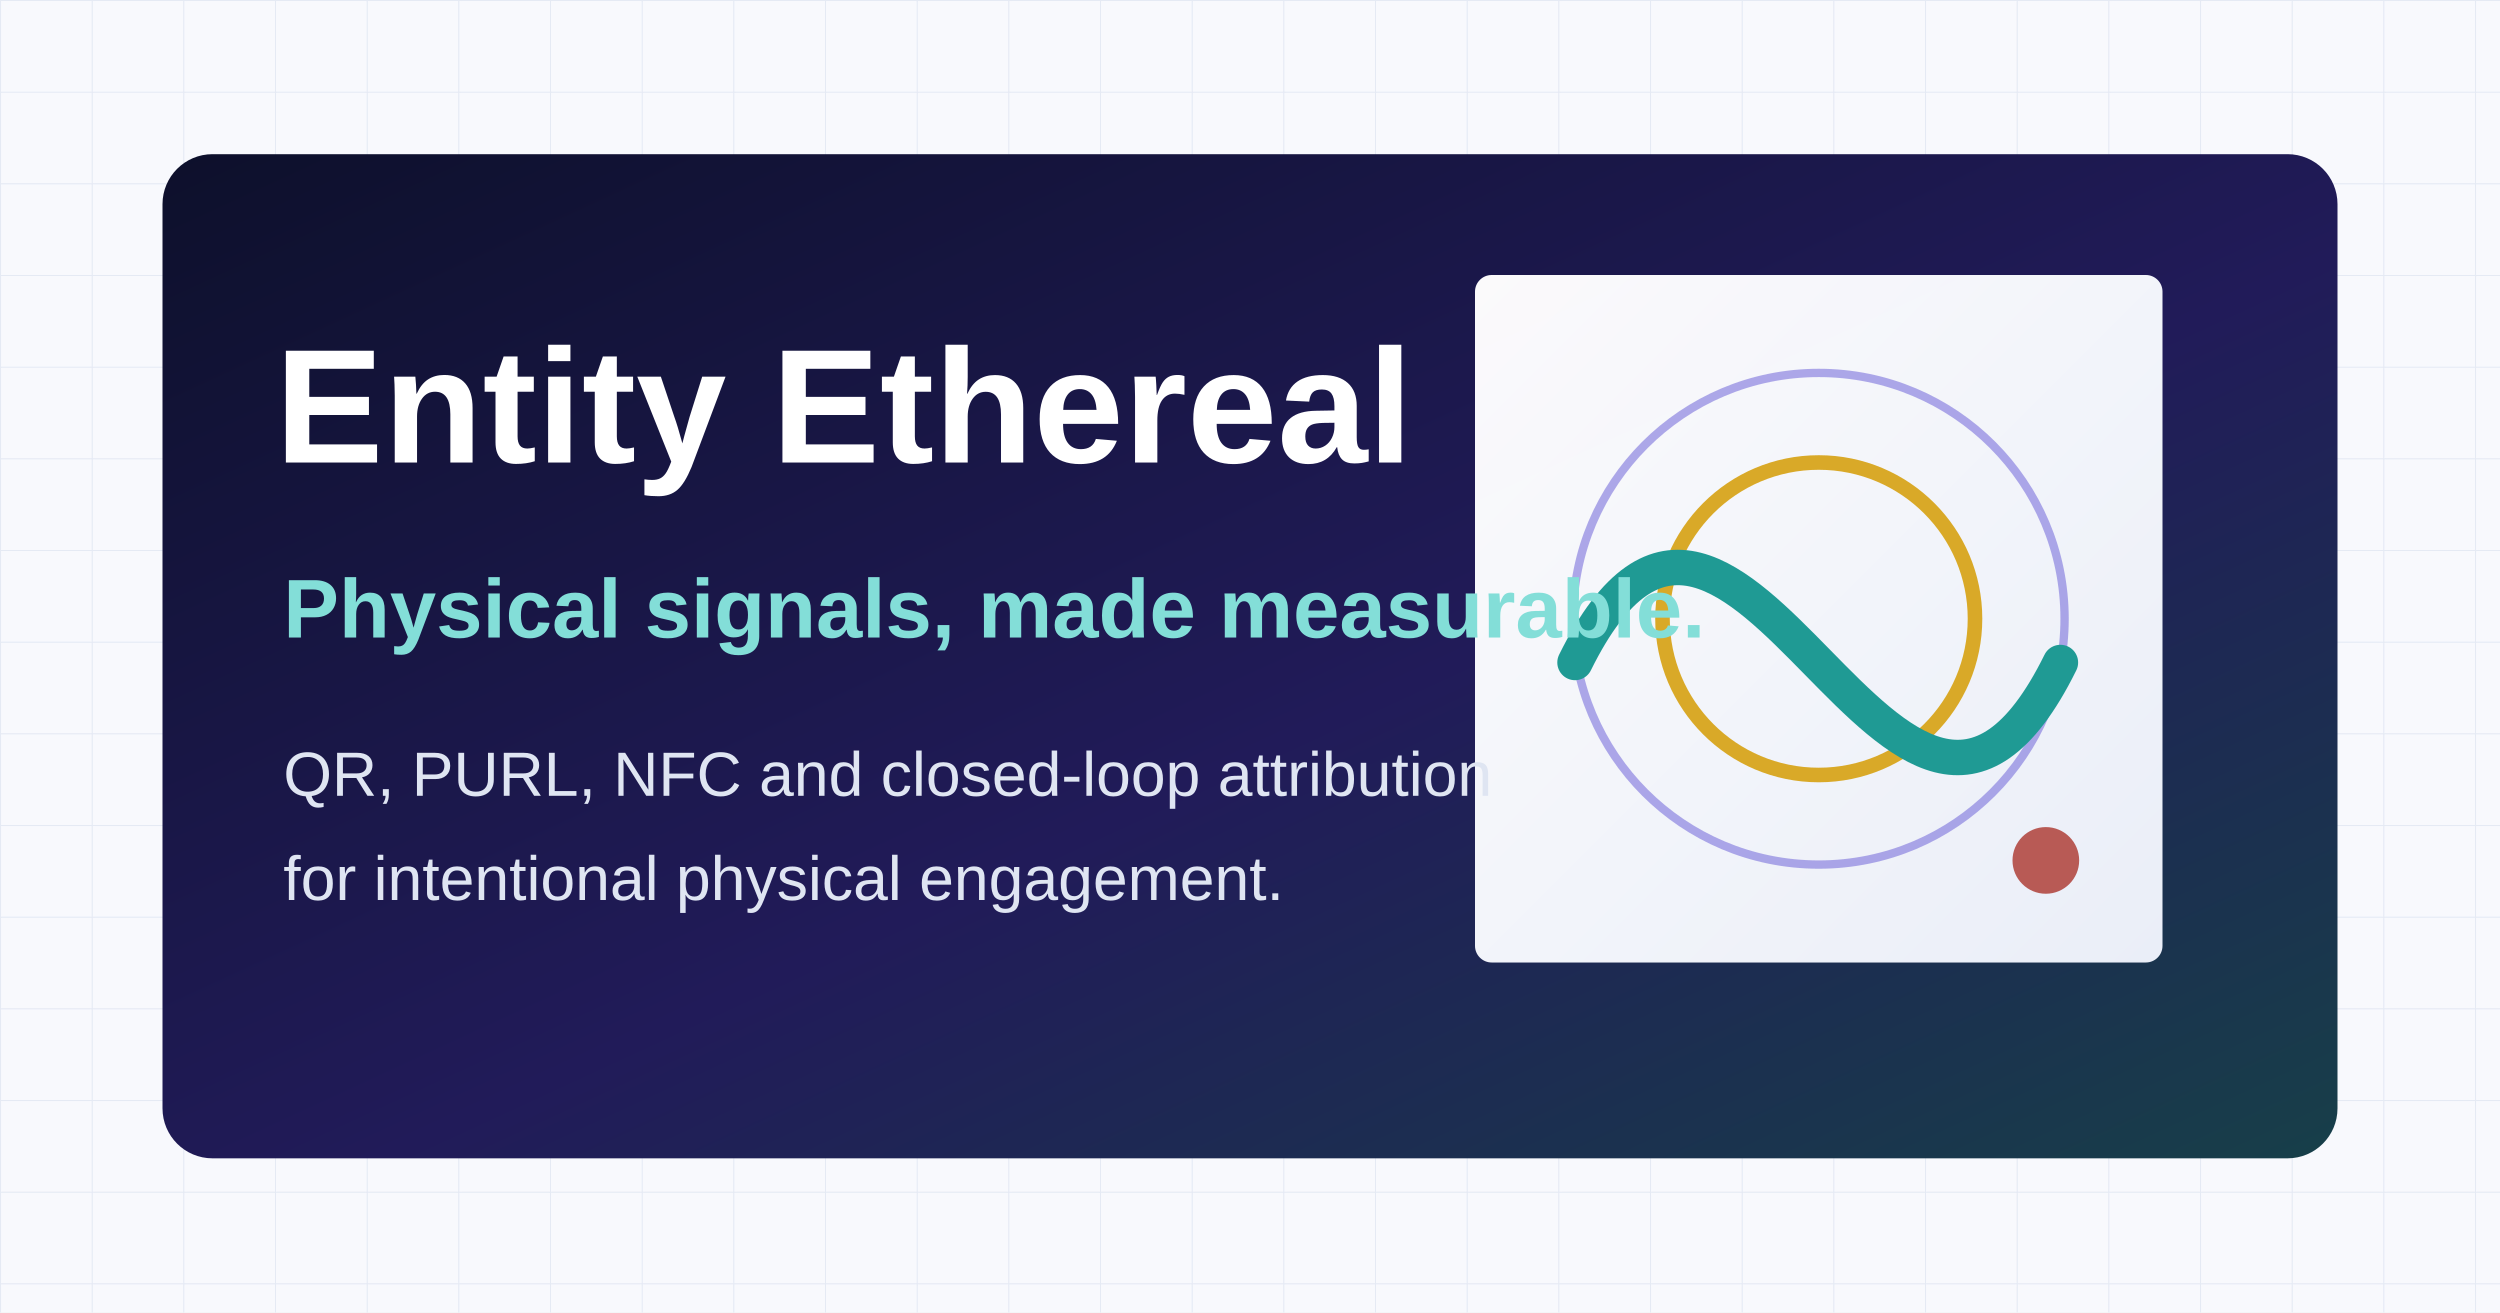
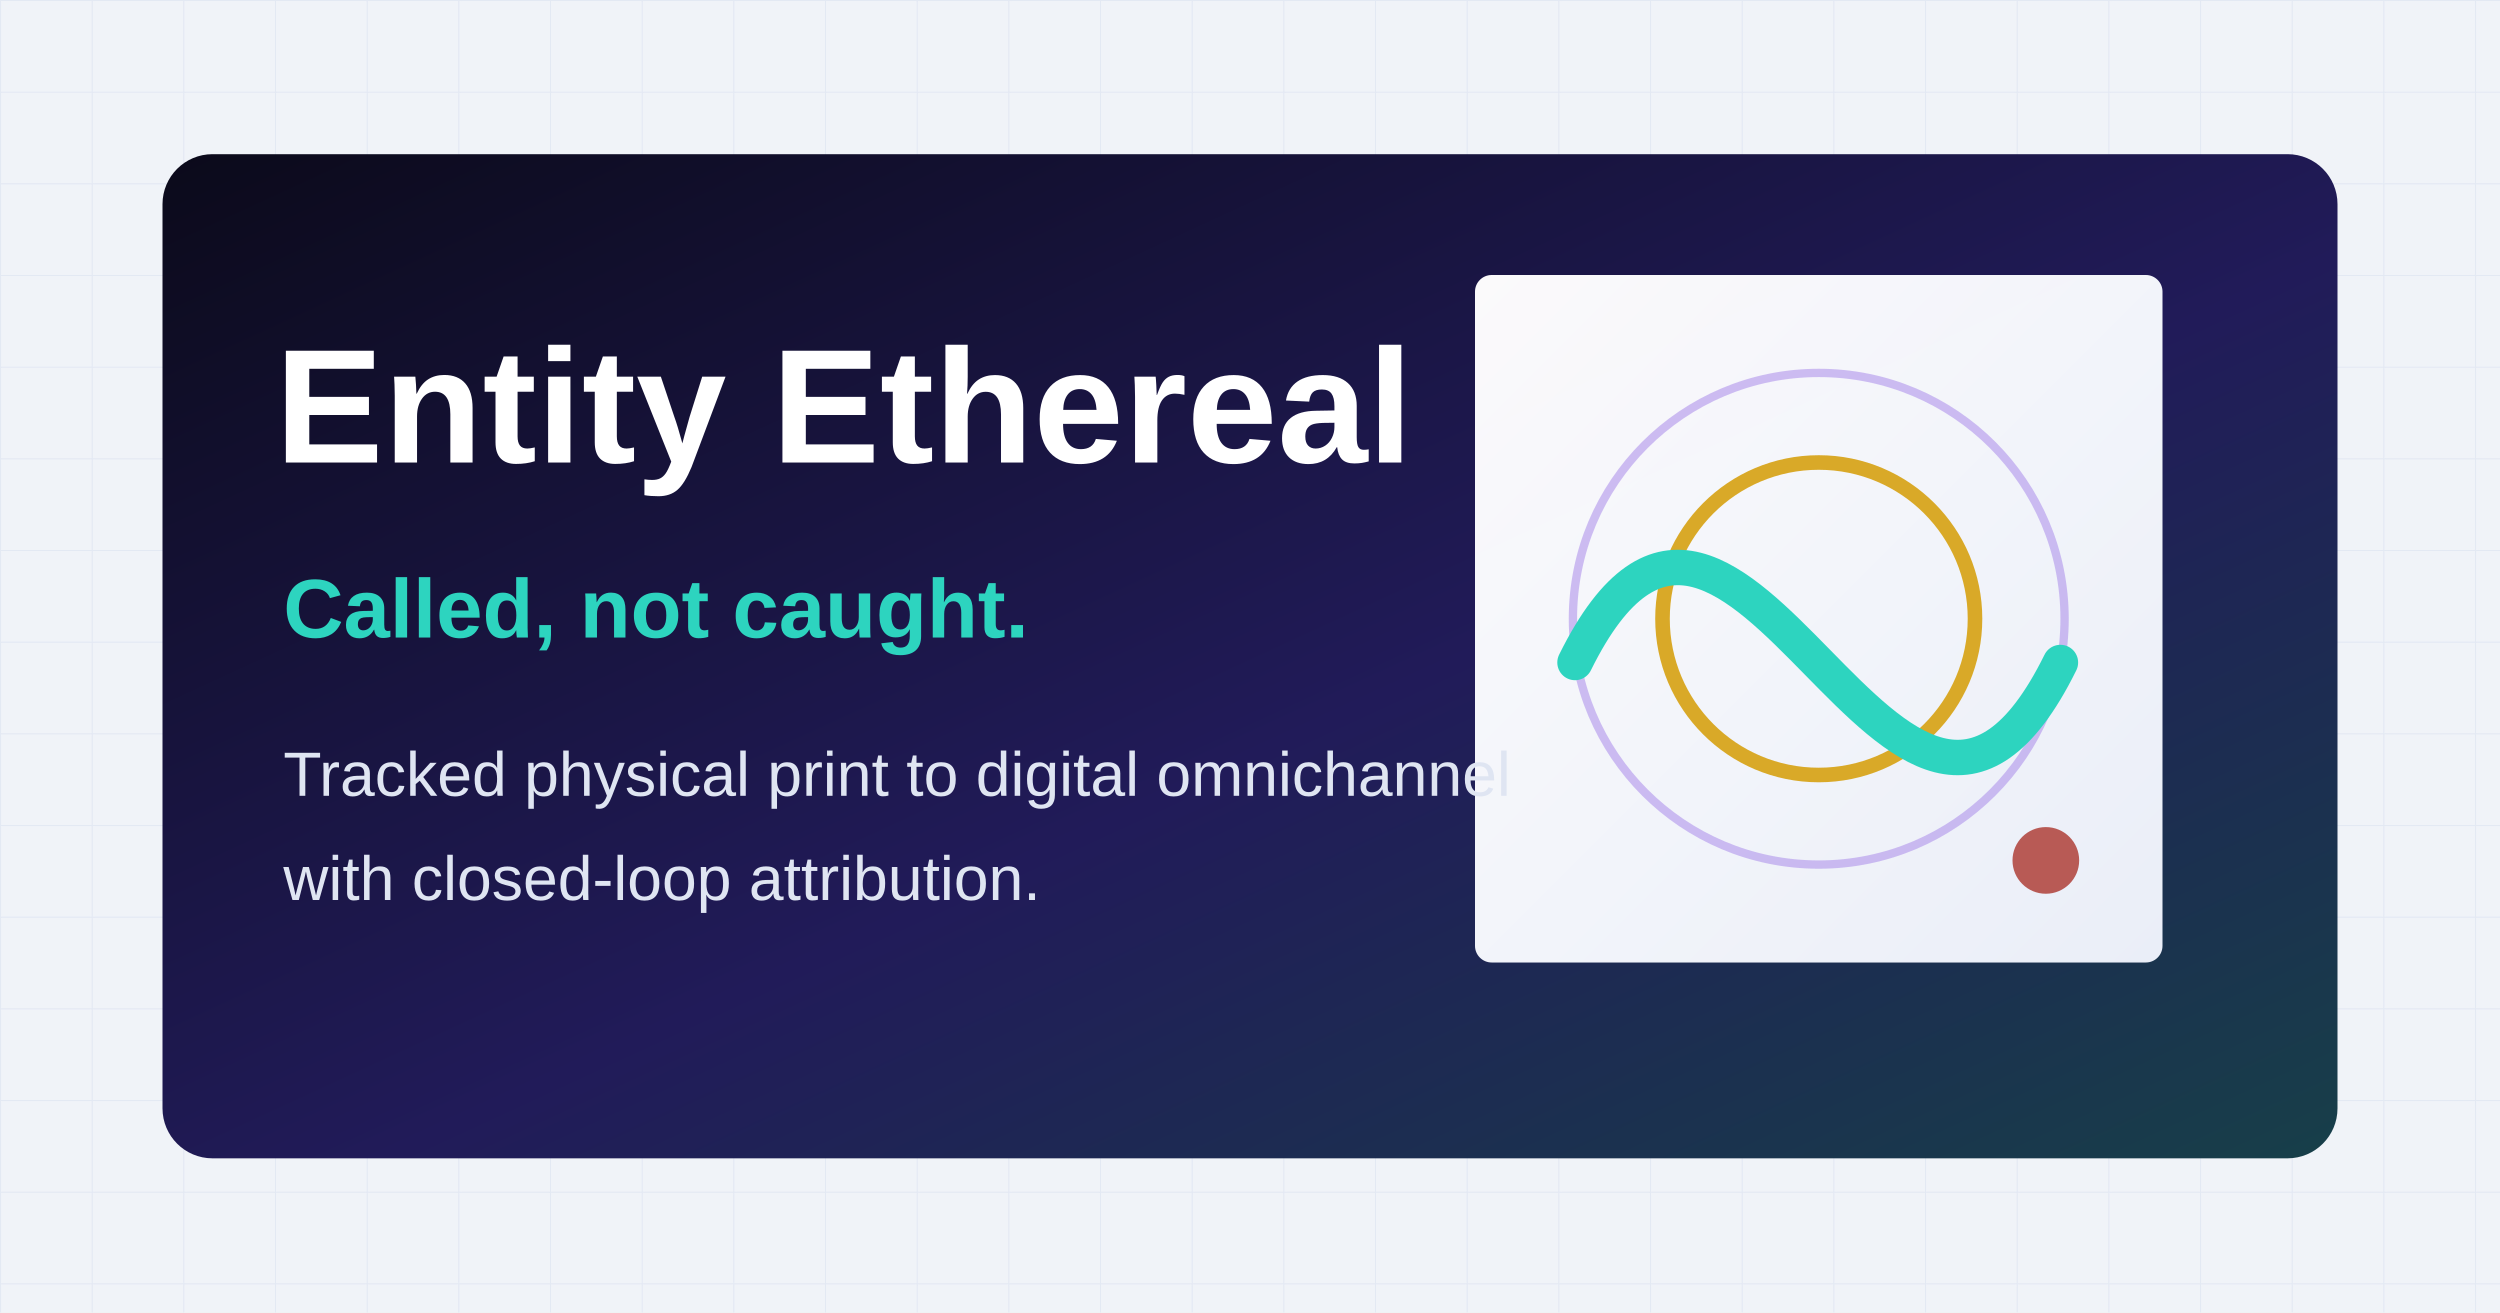
<svg xmlns="http://www.w3.org/2000/svg" viewBox="0 0 1200 630">
  <defs>
    <pattern id="grid" width="44" height="44" patternUnits="userSpaceOnUse">
      <path d="M44 0H0v44" fill="none" stroke="#dfe5f2" stroke-width="1" />
    </pattern>
    <linearGradient id="panel" x1="0" x2="1" y1="0" y2="1">
      <stop stop-color="#ffffff" />
      <stop offset="1" stop-color="#eef2fb" />
    </linearGradient>
    <linearGradient id="dark" x1="0" x2="1" y1="0" y2="1">
-       <stop stop-color="#0d102b" />
+       <stop stop-color="#0b0a1a" />
      <stop offset=".55" stop-color="#211b59" />
      <stop offset="1" stop-color="#173f49" />
    </linearGradient>
  </defs>
-   <rect width="1200" height="630" fill="#f8f9fd" />
+   <rect width="1200" height="630" fill="#f0f3f8" />
  <rect width="1200" height="630" fill="url(#grid)" opacity=".75" />
  <rect x="78" y="74" width="1044" height="482" rx="24" fill="url(#dark)" />
  <rect x="708" y="132" width="330" height="330" rx="8" fill="url(#panel)" opacity=".98" />
-   <circle cx="873" cy="297" r="118" fill="none" stroke="#6f65d8" stroke-width="4" opacity=".55" />
+   <circle cx="873" cy="297" r="118" fill="none" stroke="#a98bea" stroke-width="4" opacity=".55" />
  <circle cx="873" cy="297" r="75" fill="none" stroke="#d9a928" stroke-width="7" />
-   <path d="M756 318c78-158 155 158 233 0" fill="none" stroke="#1f9a94" stroke-width="17" stroke-linecap="round" />
+   <path d="M756 318c78-158 155 158 233 0" fill="none" stroke="#2dd4bf" stroke-width="17" stroke-linecap="round" />
  <circle cx="982" cy="413" r="16" fill="#b85a55" />
  <text x="132" y="222" fill="#ffffff" font-family="Arial, sans-serif" font-size="78" font-weight="700">Entity Ethereal</text>
-   <text x="136" y="306" fill="#83ded8" font-family="Arial, sans-serif" font-size="40" font-weight="700">Physical signals, made measurable.</text>
-   <text x="136" y="382" fill="#dfe5f2" font-family="Arial, sans-serif" font-size="30">QR, PURL, NFC and closed-loop attribution</text>
-   <text x="136" y="432" fill="#dfe5f2" font-family="Arial, sans-serif" font-size="30">for intentional physical engagement.</text>
+   <text x="136" y="306" fill="#2dd4bf" font-family="Arial, sans-serif" font-size="40" font-weight="700">Called, not caught.</text>
+   <text x="136" y="382" fill="#dfe5f2" font-family="Arial, sans-serif" font-size="30">Tracked physical print to digital omnichannel</text>
+   <text x="136" y="432" fill="#dfe5f2" font-family="Arial, sans-serif" font-size="30">with closed-loop attribution.</text>
</svg>
